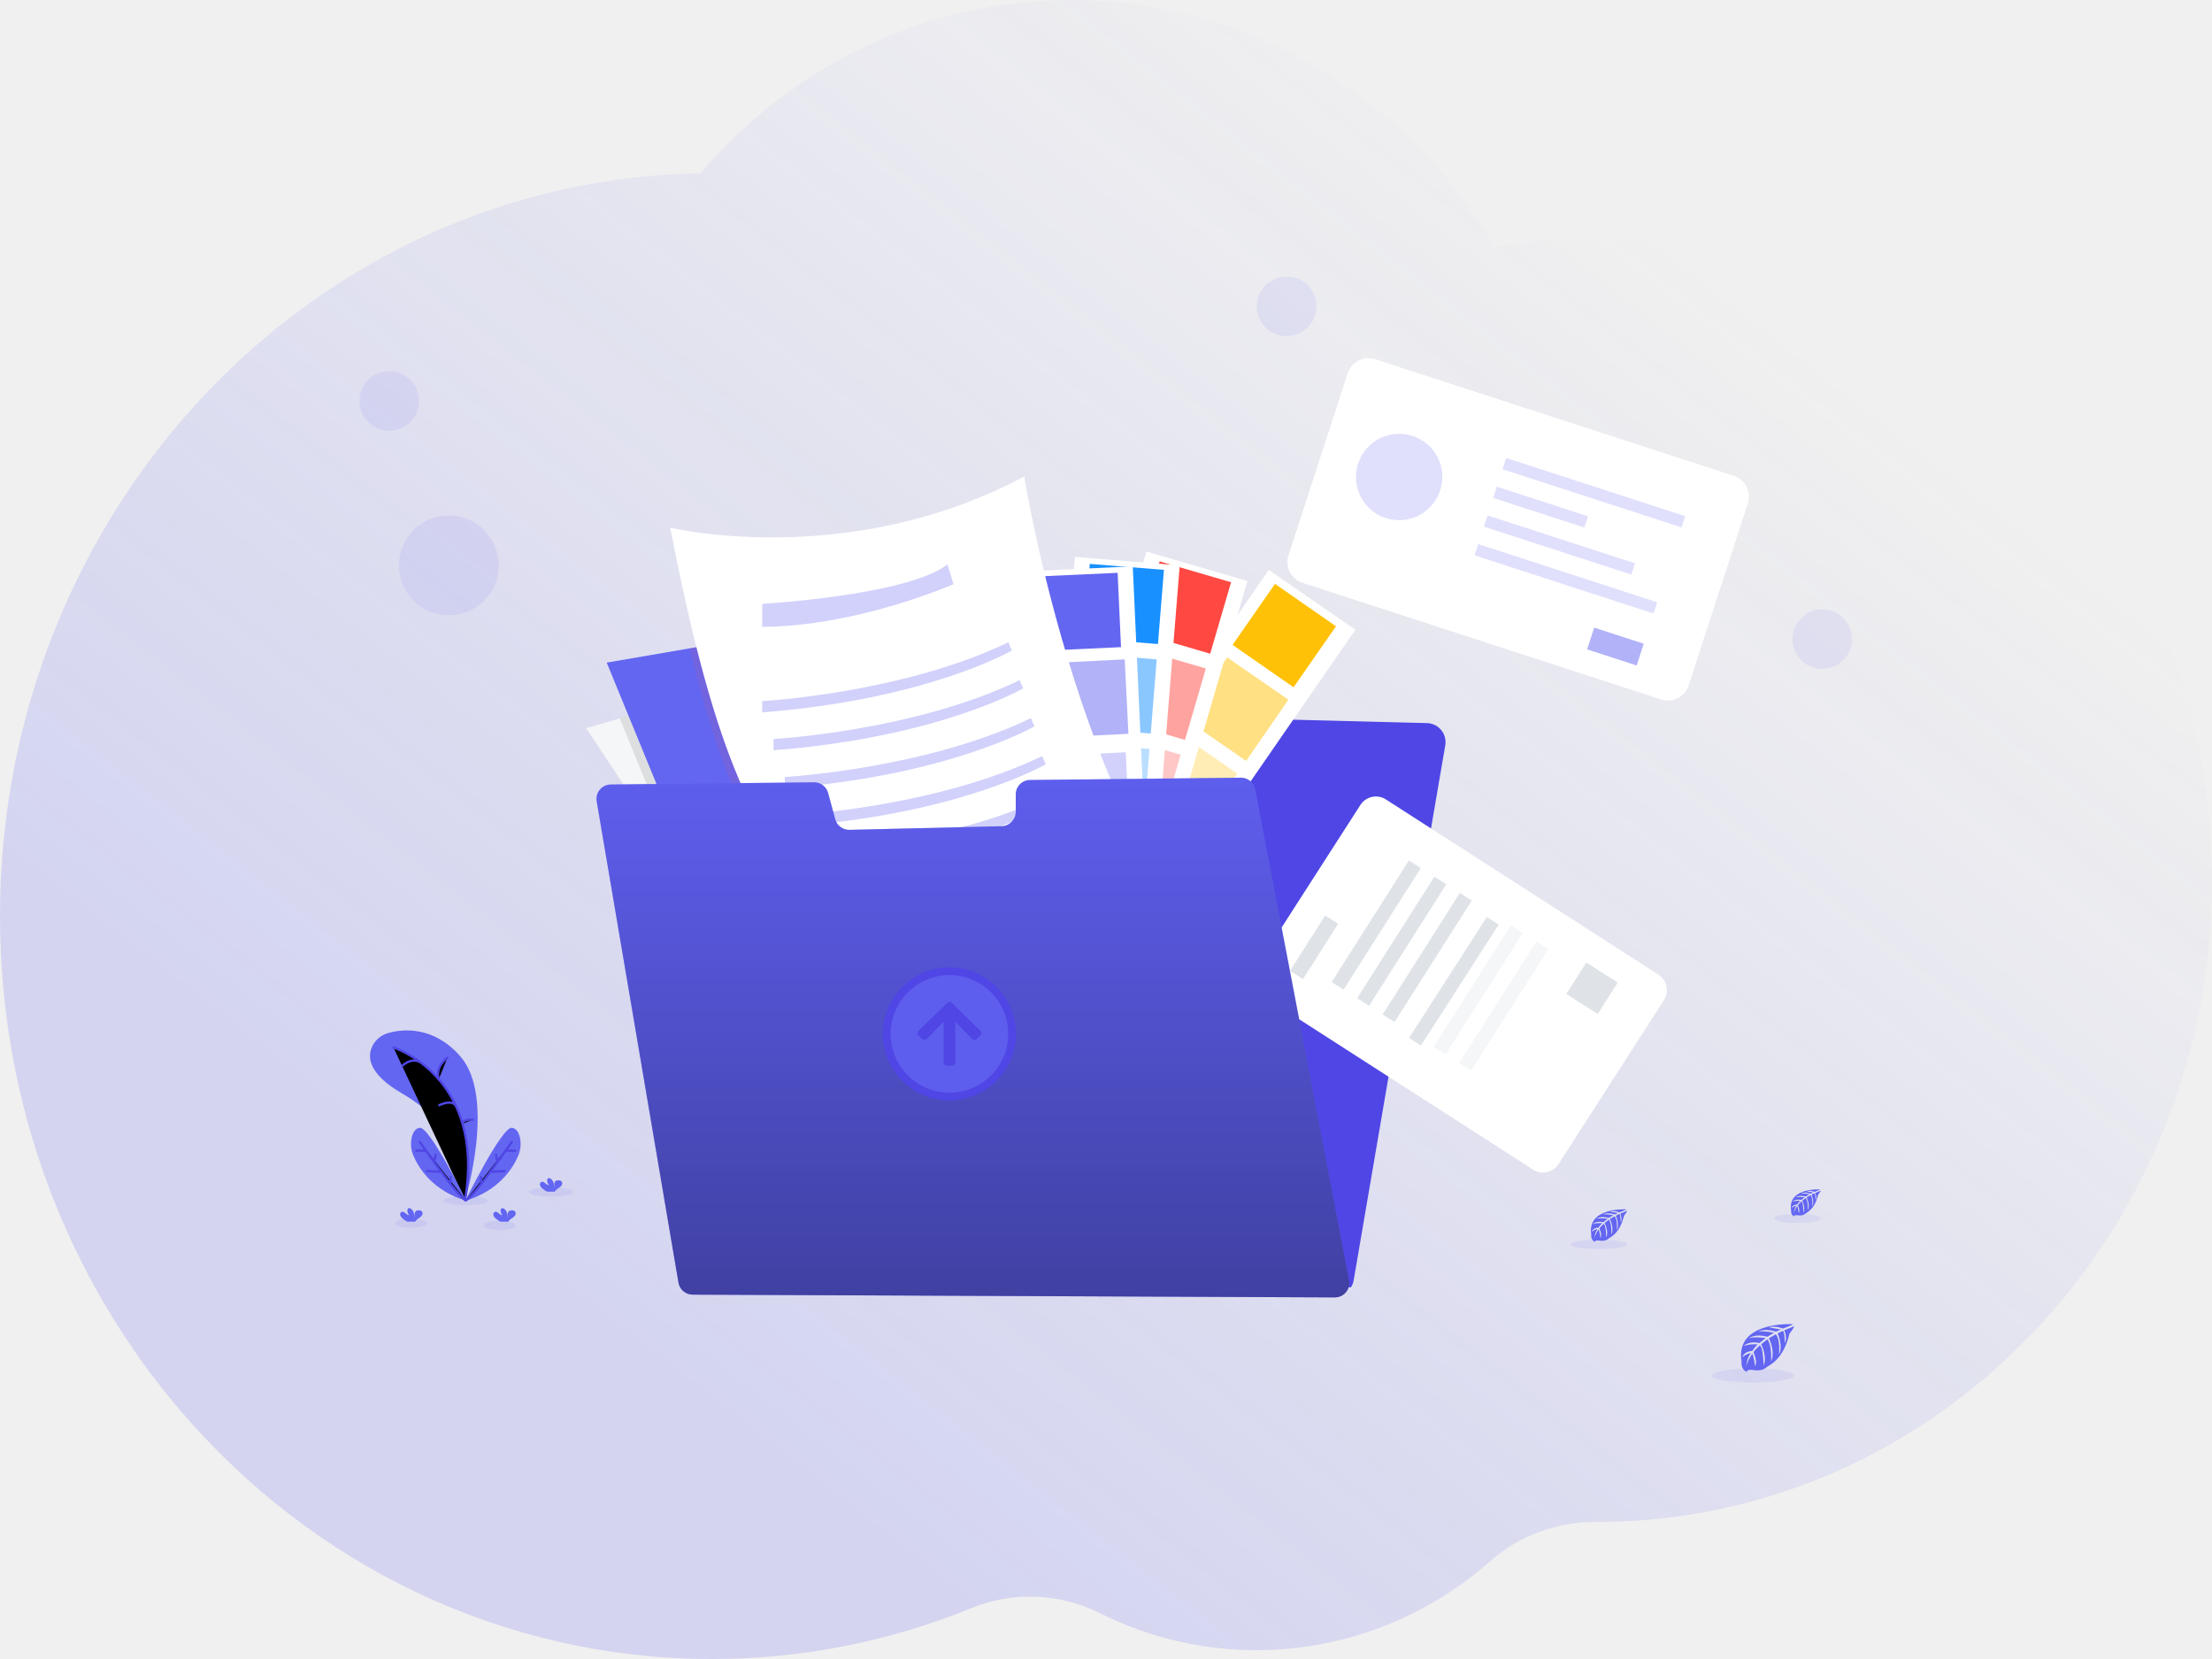
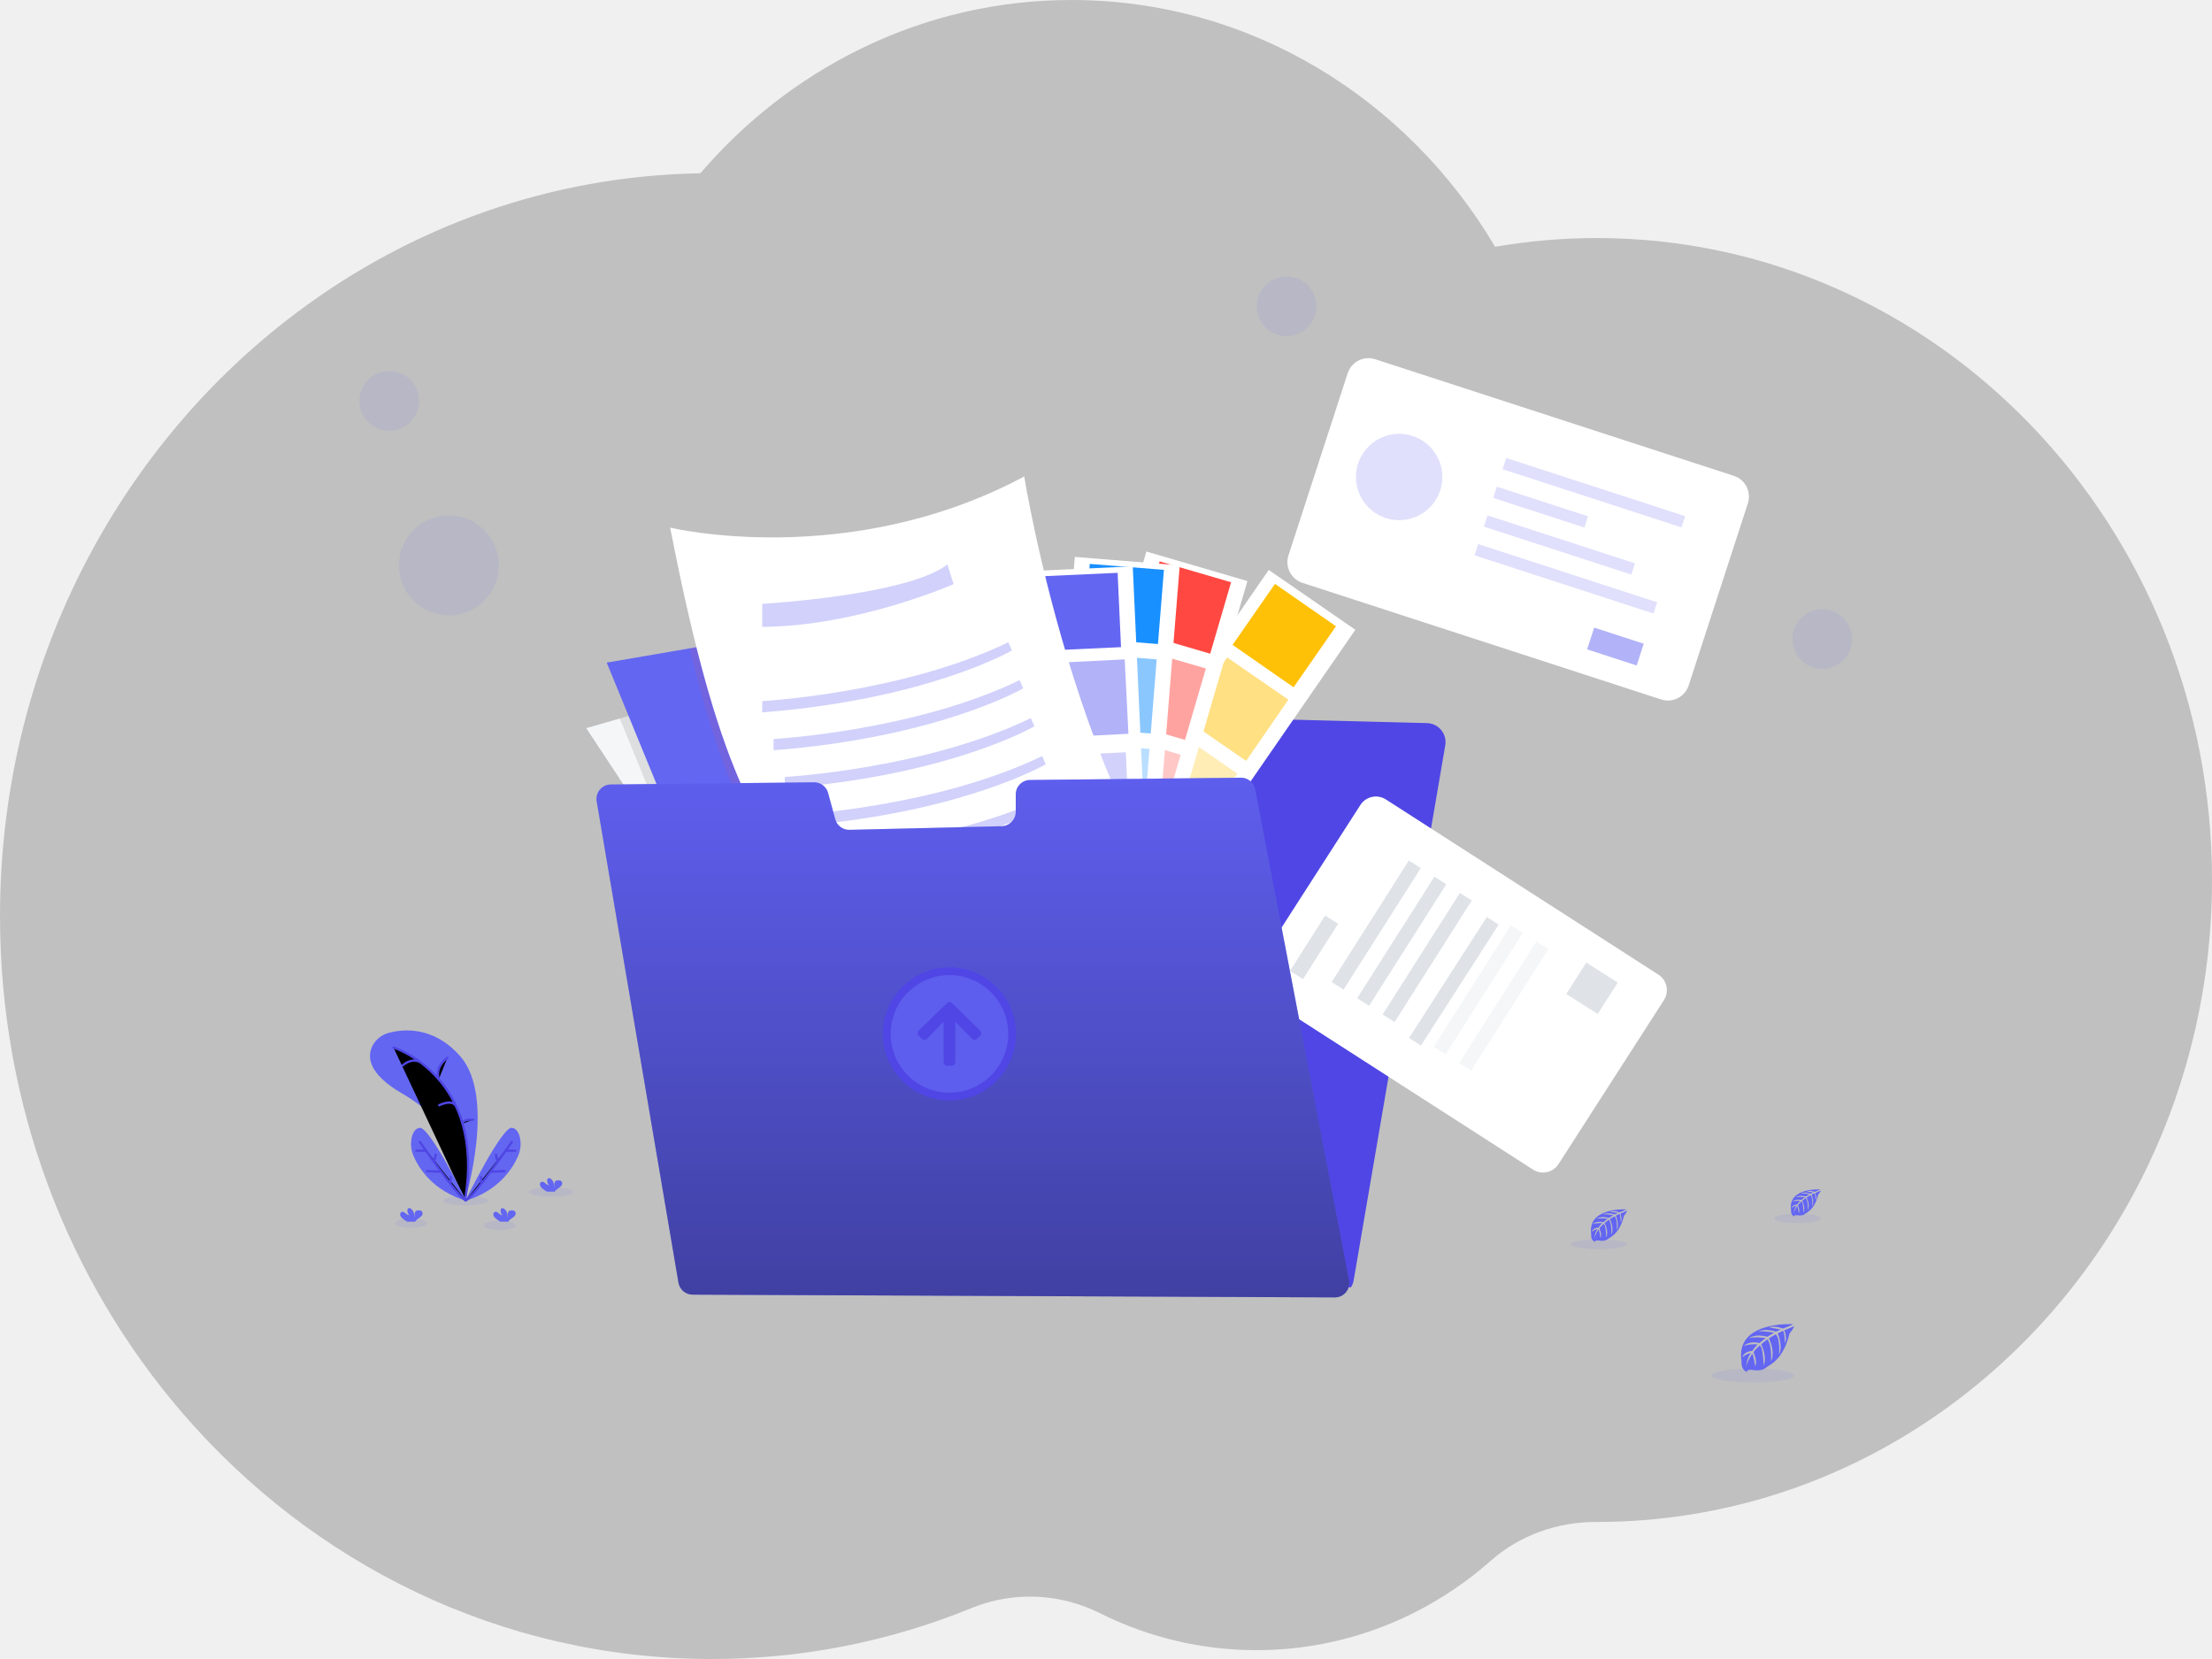
<svg xmlns="http://www.w3.org/2000/svg" viewBox="0 0 480 360">
  <defs>
-     <linearGradient id="a" x1="19.496%" x2="77.479%" y1="71.822%" y2="16.69%">
+     <linearGradient x1="19.496%" x2="77.479%" y1="71.822%" y2="16.69%">
      <stop offset="0%" stop-color="#6366f1" />
      <stop offset="100%" stop-color="#6366f1" stop-opacity="0" />
    </linearGradient>
  </defs>
-   <path fill="url(#a)" d="M0 198.78c0 41.458 14.945 79.236 39.539 107.786 28.214 32.765 69.128 53.365 114.734 53.434a148.4 148.4 0 0 0 56.495-11.036c9.051-3.699 19.182-3.274 27.948 1.107a75.8 75.8 0 0 0 33.957 8.01c5.023 0 9.942-.494 14.7-1.433 13.58-2.67 25.94-8.99 36.09-17.94 6.378-5.627 14.547-8.456 22.897-8.446h.142c27.589 0 53.215-8.732 74.492-23.696 19.021-13.36 34.554-31.696 44.904-53.224C474.92 234.58 480 213.388 480 190.958c0-76.93-59.774-139.305-133.498-139.305-7.516 0-14.88.663-22.063 1.899C305.418 21.42 271.355 0 232.499 0a103.65 103.65 0 0 0-45.88 10.661c-13.24 6.487-25.011 15.705-34.64 26.939-32.698.544-62.931 11.69-87.676 30.291C25.351 97.155 0 144.882 0 198.781z" opacity=".2" />
+   <path d="M0 198.78c0 41.458 14.945 79.236 39.539 107.786 28.214 32.765 69.128 53.365 114.734 53.434a148.4 148.4 0 0 0 56.495-11.036c9.051-3.699 19.182-3.274 27.948 1.107a75.8 75.8 0 0 0 33.957 8.01c5.023 0 9.942-.494 14.7-1.433 13.58-2.67 25.94-8.99 36.09-17.94 6.378-5.627 14.547-8.456 22.897-8.446h.142c27.589 0 53.215-8.732 74.492-23.696 19.021-13.36 34.554-31.696 44.904-53.224C474.92 234.58 480 213.388 480 190.958c0-76.93-59.774-139.305-133.498-139.305-7.516 0-14.88.663-22.063 1.899C305.418 21.42 271.355 0 232.499 0a103.65 103.65 0 0 0-45.88 10.661c-13.24 6.487-25.011 15.705-34.64 26.939-32.698.544-62.931 11.69-87.676 30.291C25.351 97.155 0 144.882 0 198.781z" opacity=".2" />
  <defs>
    <linearGradient id="b" x1="30.113%" x2="30.113%" y1="0%" y2="100%">
      <stop offset="0%" stop-opacity="0" />
      <stop offset="100%" />
    </linearGradient>
  </defs>
  <path fill="#FF4842" d="M293.006 206.192c-2.248 2.672-4.676 2.628-6.123 2.251l.054-1.384s5.979-2.733 5.827-2.159c-.057.215.057.733.242 1.292m16.387 3.025c-3.818 2.206-6.058-.38-6.578-1.112.32-.84.801-2.204.703-2.592-.144-.577 5.827 2.155 5.827 2.155zm-4.09-22.013s3.632-2.093 4.425-1.151-4.425 1.151-4.425 1.151m2.194 1.151s-.598.299.721.681-.721-.681-.721-.681m-21.965-5.756c-.123.036 3.022 2.123 5.862.395-.012 0-5.154-.61-5.862-.395m5.707 3.992s-.861 1.692-2.625 1.943 2.625-1.943 2.625-1.943m11.546 3.671s4.138 6.578 3.346 8.129c-.793 1.552-3.346-8.129-3.346-8.129m-8.165 26.154c0 .368 0 .712-.036.996-.107 1.33-3.381.828-3.381.828-2.99.416-4.066-1.019-4.422-2.392a5.4 5.4 0 0 1-.164-1.363 6 6 0 0 1 .054-.819v-.272a2 2 0 0 1 1.859.379c1.331 1.08 3.095.252 3.095.252s1.294.107 1.793.538c.281.242.745-.341 1.098-.897.021.359.054 1.007.074 1.701.024.356.03.714.03 1.049" opacity=".05" />
  <path fill="#FF4842" d="M289.37 216.339s-.897.879-2.589-.479a5.4 5.4 0 0 1-.164-1.363c.864.658 2.466 1.842 2.753 1.842m5.25.077a.67.67 0 0 1-.519.132.67.67 0 0 1-.452-.287q.524-.4.956-.897c.009.359.015.717.015 1.052m7.017.616c0 .371 0 .715.033.996.108 1.333 3.382.828 3.382.828 2.989.419 4.066-1.017 4.421-2.392a5.7 5.7 0 0 0 .111-2.182v-.272a2.02 2.02 0 0 0-1.862.379c-1.331 1.08-3.092.251-3.092.251s-1.294.111-1.794.542c-.281.242-.744-.341-1.094-.897a61 61 0 0 0-.078 1.701c-.024.35-.03.708-.027 1.046" opacity=".05" />
  <path fill="#FF4842" d="M306.887 216.949s.897.879 2.587-.479c.112-.444.169-.901.167-1.36-.867.655-2.47 1.839-2.754 1.839m-5.25.083a.67.67 0 0 0 .969-.155 6.4 6.4 0 0 1-.957-.897c-.009.356-.014.714-.012 1.052m17.977-110.763q.094-.207.18-.41c.057-.134.077-.209.11-.317q-.164.356-.29.727" opacity=".05" />
  <path fill="#4f46e5" d="M157.592 279.461a4.1 4.1 0 0 1-.917-3.131l13.196-107.979 1.094-8.97a4.14 4.14 0 0 1 4.078-3.635l38.654-.257a4.135 4.135 0 0 0 4.108-4.249l-.015-.409a4.14 4.14 0 0 1 4.135-4.279h40.619a4.134 4.134 0 0 1 4.098 4.682 4.137 4.137 0 0 0 3.995 4.682l39.01.996a4.13 4.13 0 0 1 3.97 4.831l-19.502 113.909-.368 2.152a4 4 0 0 1-.598 1.543z" />
  <path fill="#FFF" d="m275.315 123.676 18.793 12.983-44.068 63.784-18.792-12.983z" />
  <path fill="#FFC107" d="m276.669 126.698 13.24 9.204-9.203 13.241-13.241-9.204z" />
  <path fill="#FFC107" d="m266.296 142.655 13.285 9.178-9.178 13.285-13.285-9.178z" opacity=".5" />
  <path fill="#FFC107" d="m255.212 158.694 13.285 9.179-9.178 13.285-13.286-9.179z" opacity=".3" />
  <path fill="#FFF" d="m248.763 119.681 21.925 6.407-21.664 74.133-21.925-6.407z" />
  <path fill="#FF4842" d="m251.642 121.821 15.5 4.53-4.53 15.499-15.5-4.53z" />
  <path fill="#FF4842" d="m246.173 140.533 15.5 4.53-4.53 15.499-15.5-4.53z" opacity=".5" />
  <path fill="#FF4842" d="m240.705 159.242 15.5 4.53-4.53 15.499-15.5-4.53z" opacity=".3" />
  <path fill="#FFF" d="m233.233 120.85 22.768 1.832-6.194 76.985-22.768-1.832z" />
  <path fill="#1890FF" d="m236.474 122.364 16.096 1.295-1.295 16.096-16.096-1.295z" />
  <path fill="#1890FF" d="m234.908 141.792 16.095 1.295-1.295 16.096-16.095-1.295z" opacity=".5" />
  <path fill="#1890FF" d="m233.346 161.225 16.095 1.295-1.295 16.096-16.095-1.295z" opacity=".3" />
  <path fill="#FFF" d="m222.99 123.945 22.818-1.04 3.517 77.153-22.818 1.04z" />
  <path fill="#6366f1" d="m226.392 125.036 16.13-.735.736 16.13-16.13.736z" />
  <path fill="#6366f1" d="m227.912 143.893 16.148-.807.807 16.147-16.148.807z" opacity=".5" />
  <path fill="#6366f1" d="m228.166 163.985 16.13-.735.736 16.13-16.13.736z" opacity=".3" />
  <path fill="#F4F6F8" d="m232.679 225.726-20.294 7.851-29.661 11.466c-1.121-2.093-2.771-4.921-4.813-8.297-7.026-11.642-18.65-29.75-29.001-45.665-11.66-17.938-21.696-33.075-21.696-33.075l7.265-2.093 59.346-17.23z" />
  <path d="m232.679 225.726-20.294 7.851a152.5 152.5 0 0 1-34.484 3.169c-7.026-11.642-18.65-29.75-29-45.665l-14.42-35.18 59.343-17.218z" opacity=".1" />
  <path fill="#6366f1" d="M247.777 220.841s-31.526 18.65-78.596 14.432l-37.525-91.486 17.984-3.091 62.168-10.677 35.279 89.043z" />
  <path fill="#FF4842" d="M247.075 219.074c-7.424.365-16.013.329-24.654-.702-9.351-1.101-18.757-3.367-26.82-7.523-6.742-3.471-12.506-7.247-17.532-11.776-13.074-11.759-21.164-28.579-28.429-58.365l62.168-10.677z" opacity=".1" />
  <path fill="#FFF" d="M270.203 213.959s-23.239 4.55-46.894 1.749c-9.351-1.1-18.757-3.367-26.82-7.522-6.742-3.471-12.503-7.247-17.532-11.777-16.181-14.557-24.725-36.866-33.536-81.918 0 0 38.633 9.325 76.836-11.101-.012.015 12.865 80.373 47.946 110.569" />
  <path fill="#6366f1" d="M165.405 131.03s31.416-1.776 40.187-8.548l1.331 4.276s-20.758 9.157-41.518 9.268zm0 21.107s30.417-1.665 53.399-12.766l.777 1.776s-18.237 10.647-54.176 13.433zm2.448 8.225s30.418-1.665 53.397-12.766l.777 1.776s-18.237 10.643-54.174 13.433zm2.446 8.237s30.417-1.666 53.399-12.766l.774 1.775s-18.237 10.647-54.173 13.433zm2.449 8.236s30.417-1.665 53.396-12.766l.777 1.776s-18.237 10.647-54.173 13.433zm2.445 8.24s30.417-1.665 53.399-12.766l.774 1.776s-18.237 10.643-54.173 13.433z" opacity=".3" />
  <path fill="#6366f1" d="M389.069 287.344s-12.641-.762-11.152 8.097c0 0-.299 1.563 1.124 2.275 0 0 .021-.658 1.295-.434.454.077.916.099 1.375.066a2.83 2.83 0 0 0 1.677-.694c.468-.409 3.555-1.468 4.936-7.274 0 0 1.023-1.267.981-1.593l-2.132.897s.73 1.54.156 2.816c0 0-.069-2.759-.479-2.691-.083 0-1.109.533-1.109.533s1.253 2.69.299 4.628c0 0 .359-3.304-.699-4.434l-1.495.876s1.465 2.768.472 5.029c0 0 .254-3.465-.789-4.817l-1.361 1.062s1.379 2.729.539 4.604c0 0-.111-4.036-.835-4.341 0 0-1.195 1.049-1.369 1.494 0 0 .942 1.98.356 3.026 0 0-.359-2.691-.652-2.691 0 0-1.196 1.794-1.309 2.99 0 0 .051-1.818 1.022-3.172a3.6 3.6 0 0 0-1.818.942s.186-1.262 2.111-1.37c0 0 .981-1.351 1.241-1.435 0 0-1.914-.158-3.074.356 0 0 1.023-1.196 3.427-.649l1.342-1.094s-2.52-.347-3.588.036c0 0 1.229-1.052 3.95-.299l1.462-.873s-2.147-.463-3.426-.299c0 0 1.348-.729 3.856.06l1.044-.47s-1.573-.299-2.033-.358c-.461-.06-.488-.174-.488-.174a5.43 5.43 0 0 1 2.957.329s2.222-.813 2.186-.954" />
  <ellipse cx="380.363" cy="298.487" fill="#6366f1" opacity=".1" rx="8.945" ry="1.513" />
  <path fill="#6366f1" d="M394.956 258.102s-7.125-.43-6.279 4.565a1.22 1.22 0 0 0 .631 1.283s.015-.371.733-.245q.384.063.774.036c.349-.023.681-.159.945-.389s2.003-.828 2.783-4.102c0 0 .577-.714.553-.897l-1.196.511s.41.87.087 1.591c0 0-.039-1.558-.269-1.522-.048 0-.625.299-.625.299s.706 1.495.173 2.61c0 0 .204-1.862-.394-2.502l-.846.496s.825 1.561.266 2.834c0 0 .143-1.955-.446-2.714l-.765.598s.774 1.539.299 2.595c0 0-.063-2.275-.469-2.446a4.8 4.8 0 0 0-.775.834s.532 1.118.204 1.707c0 0-.204-1.515-.368-1.521 0 0-.67 1.001-.739 1.689a3.7 3.7 0 0 1 .577-1.794 2 2 0 0 0-1.025.532s.104-.711 1.196-.771c0 0 .553-.763.699-.81 0 0-1.079-.09-1.734.2 0 0 .577-.67 1.932-.365l.759-.619s-1.423-.194-2.024.021c0 0 .694-.598 2.227-.161l.826-.494a7.5 7.5 0 0 0-1.935-.164s.763-.413 2.174.033l.598-.263s-.897-.177-1.148-.203c-.252-.027-.275-.099-.275-.099a3.1 3.1 0 0 1 1.668.185s1.232-.46 1.208-.538" />
  <ellipse cx="390.052" cy="264.383" fill="#6366f1" opacity=".1" rx="5.044" ry="1" />
  <path fill="#6366f1" d="M352.896 262.437s-8.604-.52-7.588 5.51a1.47 1.47 0 0 0 .763 1.549s0-.449.897-.299q.465.078.935.045a1.92 1.92 0 0 0 1.142-.473c.318-.279 2.419-.998 3.361-4.951 0 0 .697-.861.667-1.085l-1.468.622s.496 1.046.104 1.916c0 0-.048-1.877-.326-1.835-.056 0-.753.364-.753.364s.852 1.824.209 3.152c0 0 .245-2.249-.475-3.02l-1.023.598s.996 1.886.32 3.423c0 0 .174-2.359-.535-3.289l-.927.724s.939 1.857.365 3.133c0 0-.072-2.747-.565-2.954 0 0-.81.715-.933 1.008 0 0 .64 1.348.242 2.06 0 0-.245-1.83-.445-1.839 0 0-.804 1.214-.897 2.042.04-.768.28-1.512.697-2.159a2.43 2.43 0 0 0-1.235.643s.125-.858 1.435-.933c0 0 .667-.92.846-.974 0 0-1.303-.111-2.093.239 0 0 .694-.807 2.329-.44l.915-.747s-1.713-.233-2.442.024c0 0 .837-.715 2.69-.191l.996-.598s-1.462-.314-2.335-.201c0 0 .921-.496 2.625.042l.711-.32s-1.07-.209-1.384-.242-.329-.119-.329-.119a3.7 3.7 0 0 1 2.012.221s1.519-.553 1.492-.646" />
  <ellipse cx="346.97" cy="270.022" fill="#6366f1" opacity=".1" rx="6.09" ry="1.028" />
  <rect width="51.026" height="91.312" x="303.926" y="69.211" fill="#FFF" rx="4.737" transform="rotate(-71.99 329.44 114.867)" />
  <circle cx="303.613" cy="103.507" r="9.376" fill="#6366f1" opacity=".2" />
  <path fill="#6366f1" d="m326.046 101.82.794-2.443 38.847 12.63-.794 2.442zm-2.026 6.226.794-2.443 19.79 6.434-.795 2.442zm-2.027 6.231.794-2.442 32.006 10.405-.794 2.443zm-2.024 6.229.794-2.443 38.847 12.63-.794 2.442z" opacity=".2" />
  <path fill="#6366f1" d="m344.401 140.914 1.536-4.723 10.75 3.495-1.535 4.723z" opacity=".5" />
  <rect width="50.3" height="78.305" x="291.549" y="174.486" fill="#FFF" rx="4" transform="rotate(-57.265 316.7 213.638)" />
  <path fill="#DFE3E8" d="m279.925 210.671 7.632-12.012 2.826 1.796-7.632 12.012zm9.034 2.433 16.76-26.38 2.592 1.646-16.76 26.38zm5.536 3.514 16.76-26.38 2.592 1.646-16.76 26.38zm5.535 3.52 16.76-26.38 2.592 1.646-16.76 26.38zm5.727 5.1 16.877-26.254 2.58 1.658-16.878 26.254z" />
  <path fill="#F4F6F8" d="m311.101 227.17 16.76-26.38 2.592 1.647-16.76 26.38zm5.536 3.515 16.76-26.38 2.592 1.646-16.76 26.38z" />
  <path fill="#DFE3E8" d="m339.879 215.7 4.34-6.831 6.831 4.34-4.34 6.83z" />
  <path fill="#6366f1" d="m269.277 168.76-45.767.493a3.127 3.127 0 0 0-3.094 3.125v3.782a3.127 3.127 0 0 1-3.05 3.124l-33.024.792a3.124 3.124 0 0 1-3.095-2.308l-1.551-5.701a3.124 3.124 0 0 0-3.053-2.308l-44.113.475a3.125 3.125 0 0 0-3.05 3.648l17.747 104.449a3.13 3.13 0 0 0 3.071 2.604l139.363.598a3.13 3.13 0 0 0 3.082-3.714l-20.366-106.521a3.125 3.125 0 0 0-3.1-2.538" />
  <path fill="#4f46e5" d="m269.277 168.76-45.767.493a3.127 3.127 0 0 0-3.094 3.125v3.782a3.127 3.127 0 0 1-3.05 3.124l-33.024.792a3.124 3.124 0 0 1-3.095-2.308l-1.551-5.701a3.124 3.124 0 0 0-3.053-2.308l-44.113.475a3.125 3.125 0 0 0-3.05 3.648l17.747 104.449a3.13 3.13 0 0 0 3.071 2.604l139.363.598a3.13 3.13 0 0 0 3.082-3.714l-20.366-106.521a3.125 3.125 0 0 0-3.1-2.538" opacity=".243" />
  <path fill="url(#b)" d="m269.277 168.76-45.767.493a3.127 3.127 0 0 0-3.094 3.125v3.782a3.127 3.127 0 0 1-3.05 3.124l-33.024.792a3.124 3.124 0 0 1-3.095-2.308l-1.551-5.701a3.124 3.124 0 0 0-3.053-2.308l-44.113.475a3.125 3.125 0 0 0-3.05 3.648l17.747 104.449a3.13 3.13 0 0 0 3.071 2.604l139.363.598a3.13 3.13 0 0 0 3.082-3.714l-20.366-106.521a3.125 3.125 0 0 0-3.1-2.538" opacity=".32" />
  <ellipse cx="119.593" cy="258.664" fill="#6366f1" opacity=".1" rx="4.846" ry="1" />
  <ellipse cx="101.03" cy="260.545" fill="#6366f1" opacity=".1" rx="4.846" ry="1" />
  <ellipse cx="108.459" cy="265.905" fill="#6366f1" opacity=".1" rx="3.444" ry="1" />
  <ellipse cx="89.193" cy="265.433" fill="#6366f1" opacity=".1" rx="3.444" ry="1" />
  <path fill="#6366f1" d="M100.925 260.398s6.796-22.279-1.064-31.204c-5.881-6.676-12.557-5.877-15.547-5.052a5.53 5.53 0 0 0-3.564 2.963c-1.046 2.254-.858 5.913 6.521 10.186 12.35 7.151 13.119 16.96 13.119 16.96z" />
  <path stroke="#4f46e5" stroke-linecap="round" stroke-width=".5" d="M85.382 227.302s20.031 6.278 15.546 33.096m-3.845-30.851s-2.76 1.86-1.88 4.655m-7.813-2.999s1.687-1.716 3.741-.768m4.179 9.397s2.963-1.495 3.728.379m3.6 2.751s-2.224-.176-2.263.897" />
  <path fill="#6366f1" d="M101.2 260.575s-7.961-16.193-10.147-15.846c-1.037.17-1.516 1.196-1.734 2.218a6.5 6.5 0 0 0 .434 3.941c1.13 2.601 4.165 7.519 11.447 9.687" />
  <path stroke="#4f46e5" stroke-linecap="round" stroke-width=".5" d="M91.113 247.808s8.353 12.115 9.968 12.647m-10.737-10.754h1.949m.387 4.431 3.058.131m-1.196-3.677-.332 1.593m3.582 3.253-.06 1.447" />
  <path fill="#6366f1" d="M100.964 260.575s7.959-16.193 10.144-15.846c1.041.17 1.519 1.196 1.734 2.218a6.5 6.5 0 0 1-.433 3.941c-1.13 2.601-4.168 7.519-11.445 9.687" />
  <path stroke="#4f46e5" stroke-linecap="round" stroke-width=".5" d="M111.051 247.808s-8.371 12.115-9.97 12.647m10.739-10.754h-1.949m-.386 4.431-3.059.131m1.196-3.677.332 1.593m-3.582 3.253.06 1.447" />
  <path fill="#6366f1" d="M87.295 264.357a1.4 1.4 0 0 1-.452-.685.6.6 0 0 1 .317-.697c.3-.11.598.09.837.299.24.21.512.431.81.38a1.24 1.24 0 0 1-.382-1.16.47.47 0 0 1 .105-.236c.161-.174.454-.099.648.039.598.43.787 1.264.79 2.018q.045-.416 0-.831a.85.85 0 0 1 .334-.727.94.94 0 0 1 .476-.114 1 1 0 0 1 .774.222.77.77 0 0 1-.03.947c-.229.257-.5.474-.801.64a1.8 1.8 0 0 0-.571.547.4.4 0 0 0-.042.096h-1.74a4.8 4.8 0 0 1-1.073-.738m30.331-6.524a1.36 1.36 0 0 1-.452-.682.6.6 0 0 1 .314-.696c.299-.111.598.089.837.299.239.209.509.436.817.391a1.24 1.24 0 0 1-.386-1.157.47.47 0 0 1 .107-.236c.162-.173.455-.099.649.036.613.433.787 1.268.79 2.021a4 4 0 0 0 0-.834.85.85 0 0 1 .299-.736.96.96 0 0 1 .475-.11 1 1 0 0 1 .774.218.77.77 0 0 1-.033.951 3 3 0 0 1-.798.64 1.8 1.8 0 0 0-.571.544.5.5 0 0 0-.042.098h-1.701a4.8 4.8 0 0 1-1.079-.747m-10.108 6.524a1.4 1.4 0 0 1-.455-.685.6.6 0 0 1 .317-.697c.299-.11.598.09.837.299.239.21.505.437.816.395a1.25 1.25 0 0 1-.385-1.16.47.47 0 0 1 .107-.236c.162-.174.455-.099.649.039.613.43.783 1.264.789 2.018q.045-.416 0-.832a.86.86 0 0 1 .314-.735.93.93 0 0 1 .476-.114 1 1 0 0 1 .774.222.764.764 0 0 1-.033.947 3 3 0 0 1-.798.64 1.8 1.8 0 0 0-.571.547.4.4 0 0 0-.042.096h-1.734c-.385-.2-.742-.45-1.061-.744" />
  <circle cx="84.467" cy="87.003" r="6.467" fill="#6366f1" opacity=".1" />
  <circle cx="395.425" cy="138.681" r="6.467" fill="#6366f1" opacity=".1" />
  <circle cx="279.178" cy="66.467" r="6.467" fill="#6366f1" opacity=".1" />
  <circle cx="97.4" cy="122.68" r="10.838" fill="#6366f1" opacity=".1" />
  <path fill="#4f46e5" d="M206.029 209.911c-7.975 0-14.44 6.465-14.44 14.44s6.465 14.44 14.44 14.44 14.44-6.465 14.44-14.44-6.465-14.44-14.44-14.44" />
  <path fill="#6366f1" d="M206.029 211.59c7.047 0 12.761 5.714 12.761 12.761 0 7.048-5.714 12.761-12.761 12.761-7.048 0-12.761-5.713-12.761-12.761.006-7.045 5.716-12.754 12.761-12.761" opacity=".72" />
  <path fill="#4f46e5" d="m200.058 225.406-.699-.681a.72.72 0 0 1 0-1.065l6.127-5.984a.75.75 0 0 1 .546-.231c.206 0 .404.083.545.231l6.127 5.978a.733.733 0 0 1 0 1.065l-.699.682a.77.77 0 0 1-1.091 0l-3.622-3.727v8.843a.73.73 0 0 1-.219.523.76.76 0 0 1-.534.217h-1.009a.75.75 0 0 1-.759-.74v-8.832l-3.622 3.726a.77.77 0 0 1-1.091-.005" />
</svg>
